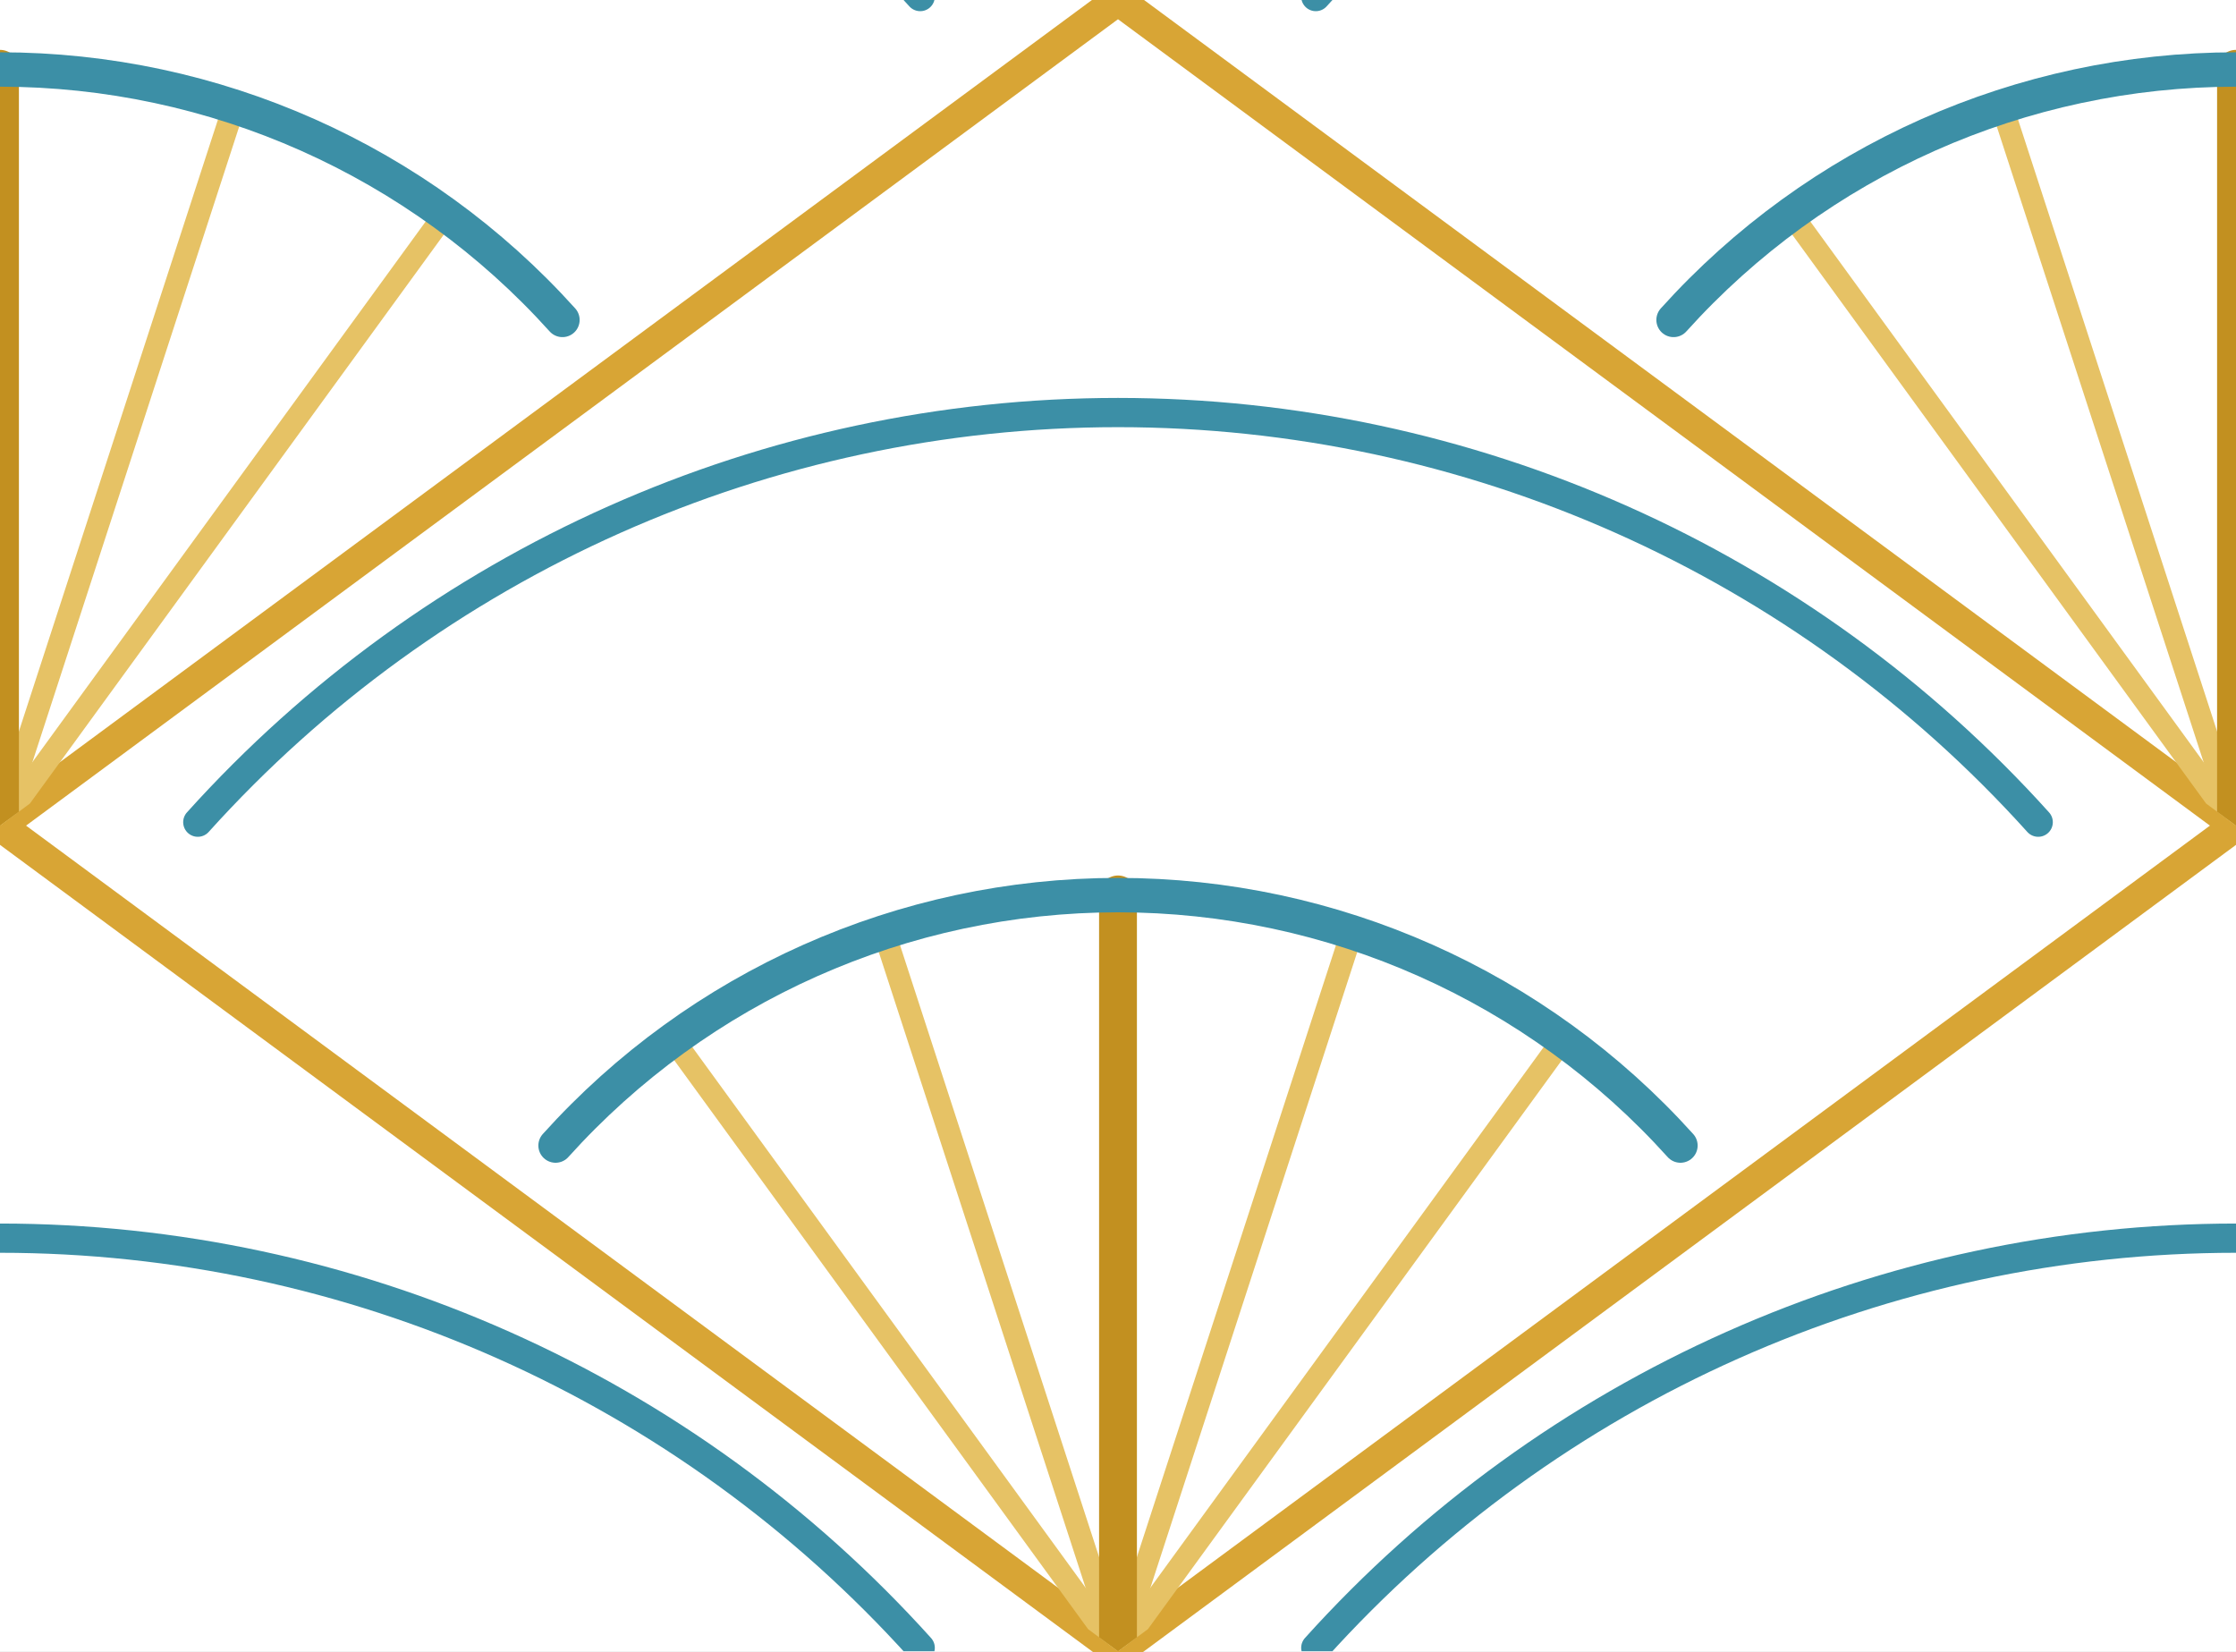
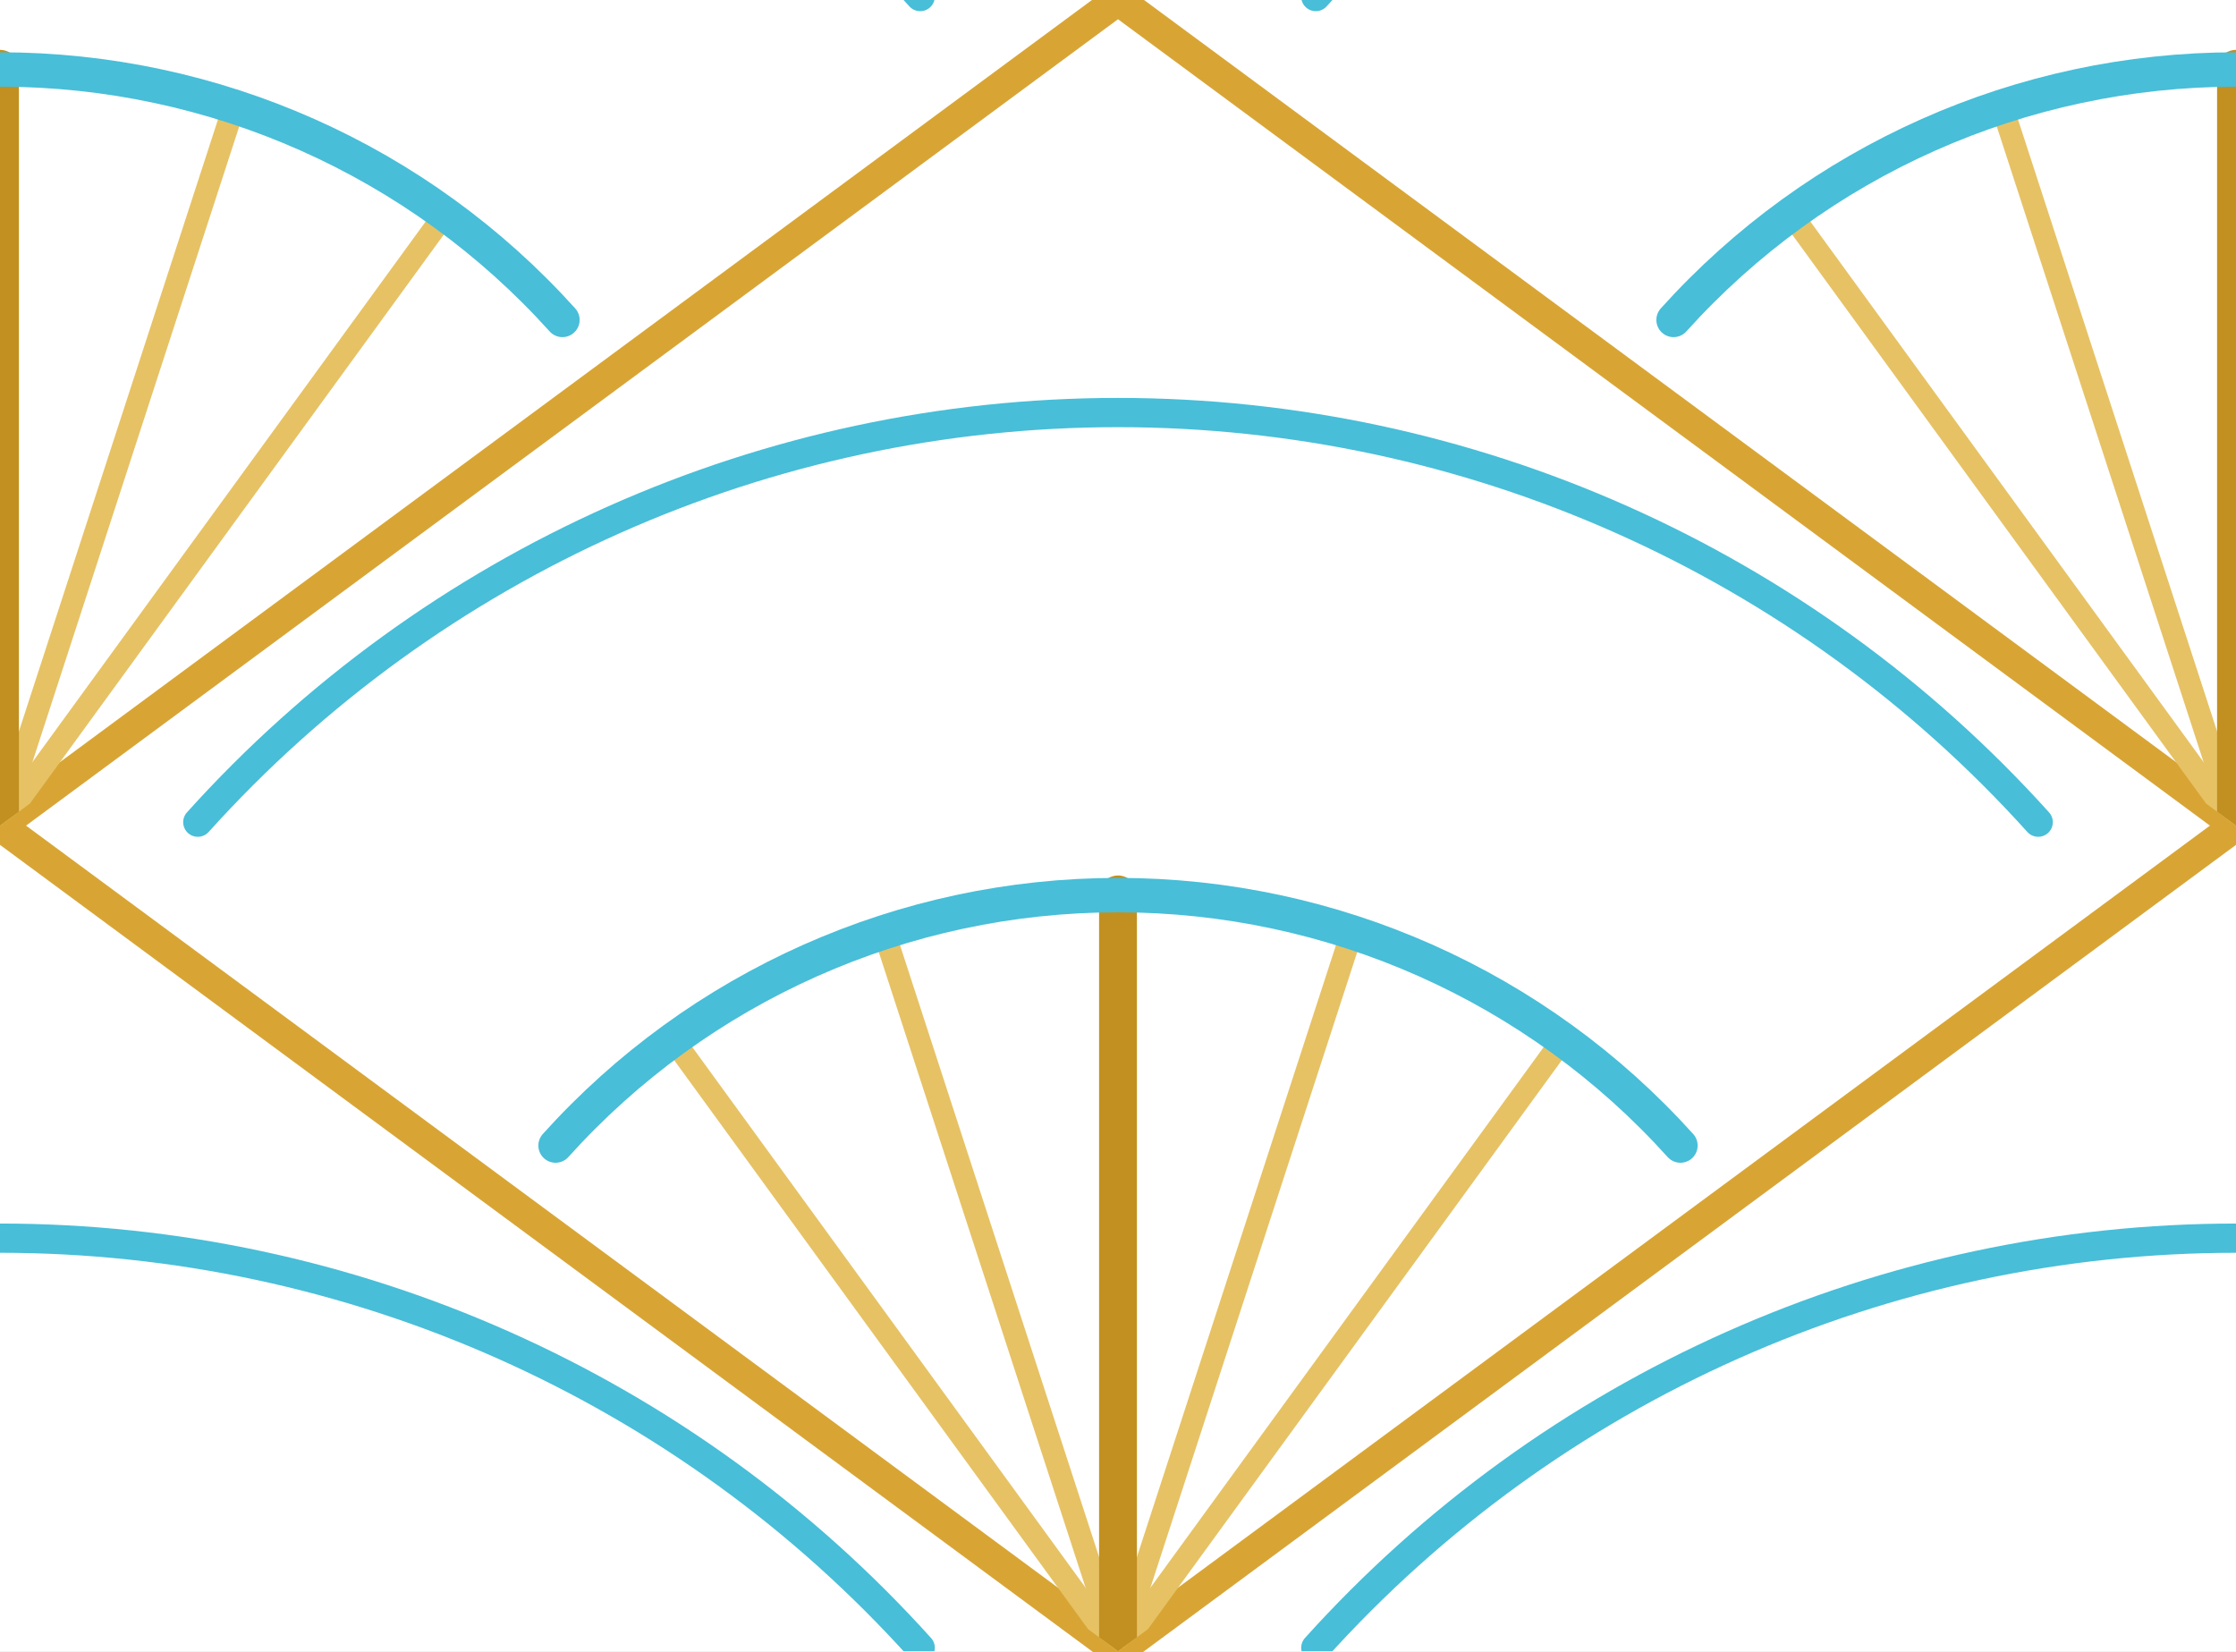
<svg xmlns="http://www.w3.org/2000/svg" width="130" height="96" viewBox="0 0 130 96">
  <defs>
    <clipPath id="clip-center">
      <polygon points="65,0 130,48 65,96 0,48" />
    </clipPath>
    <clipPath id="clip-top-left">
      <polygon points="0,0 65,0 0,48" />
    </clipPath>
    <clipPath id="clip-top-right">
      <polygon points="130,0 65,0 130,48" />
    </clipPath>
    <clipPath id="clip-bot-left">
      <polygon points="0,96 65,96 0,48" />
    </clipPath>
    <clipPath id="clip-bot-right">
      <polygon points="130,96 65,96 130,48" />
    </clipPath>
  </defs>
  <rect width="130" height="96" fill="#FFFFFF" />
  <polygon points="65,0 130,48 65,96 0,48" stroke="#D8A535" stroke-width="1.8" fill="none" stroke-linejoin="round" />
  <g clip-path="url(#clip-center)">
    <line x1="65.0" y1="96.0" x2="39.1" y2="60.4" stroke="#E6C265" stroke-width="1.3" stroke-linecap="round" />
    <line x1="65.0" y1="96.0" x2="51.4" y2="54.2" stroke="#E6C265" stroke-width="1.3" stroke-linecap="round" />
    <line x1="65.0" y1="96.0" x2="78.6" y2="54.2" stroke="#E6C265" stroke-width="1.3" stroke-linecap="round" />
    <line x1="65.0" y1="96.0" x2="90.9" y2="60.4" stroke="#E6C265" stroke-width="1.3" stroke-linecap="round" />
    <line x1="65.0" y1="96.0" x2="65.0" y2="52.0" stroke="#C29020" stroke-width="2.2" stroke-linecap="round" />
-     <path d="M 32.3 66.6 A 44 44 0 0 1 97.7 66.6" stroke="#3C8FA6" stroke-width="2.0" fill="none" stroke-linecap="round" />
-     <path d="M 11.5 47.8 A 72 72 0 0 1 118.5 47.8" stroke="#3C8FA6" stroke-width="1.7" fill="none" stroke-linecap="round" />
+     <path d="M 32.3 66.6 A 44 44 0 0 1 97.7 66.6" stroke="#48BED8" stroke-width="2.0" fill="none" stroke-linecap="round" />
+     <path d="M 11.5 47.8 A 72 72 0 0 1 118.5 47.8" stroke="#48BED8" stroke-width="1.7" fill="none" stroke-linecap="round" />
  </g>
  <g clip-path="url(#clip-top-left)">
    <line x1="0.0" y1="48.0" x2="-25.9" y2="12.4" stroke="#E6C265" stroke-width="1.3" stroke-linecap="round" />
    <line x1="0.0" y1="48.0" x2="-13.6" y2="6.2" stroke="#E6C265" stroke-width="1.3" stroke-linecap="round" />
    <line x1="0.0" y1="48.0" x2="13.6" y2="6.2" stroke="#E6C265" stroke-width="1.3" stroke-linecap="round" />
    <line x1="0.0" y1="48.0" x2="25.9" y2="12.4" stroke="#E6C265" stroke-width="1.3" stroke-linecap="round" />
    <line x1="0.0" y1="48.0" x2="0.0" y2="4.0" stroke="#C29020" stroke-width="2.2" stroke-linecap="round" />
-     <path d="M -32.7 18.6 A 44 44 0 0 1 32.7 18.6" stroke="#3C8FA6" stroke-width="2.0" fill="none" stroke-linecap="round" />
-     <path d="M -53.5 -0.2 A 72 72 0 0 1 53.5 -0.2" stroke="#3C8FA6" stroke-width="1.7" fill="none" stroke-linecap="round" />
+     <path d="M -32.7 18.6 A 44 44 0 0 1 32.7 18.6" stroke="#48BED8" stroke-width="2.0" fill="none" stroke-linecap="round" />
+     <path d="M -53.5 -0.2 A 72 72 0 0 1 53.5 -0.2" stroke="#48BED8" stroke-width="1.7" fill="none" stroke-linecap="round" />
  </g>
  <g clip-path="url(#clip-top-right)">
    <line x1="130.0" y1="48.0" x2="104.1" y2="12.4" stroke="#E6C265" stroke-width="1.3" stroke-linecap="round" />
    <line x1="130.0" y1="48.0" x2="116.4" y2="6.2" stroke="#E6C265" stroke-width="1.3" stroke-linecap="round" />
    <line x1="130.0" y1="48.0" x2="143.6" y2="6.2" stroke="#E6C265" stroke-width="1.3" stroke-linecap="round" />
    <line x1="130.0" y1="48.0" x2="155.9" y2="12.4" stroke="#E6C265" stroke-width="1.3" stroke-linecap="round" />
    <line x1="130.0" y1="48.0" x2="130.0" y2="4.0" stroke="#C29020" stroke-width="2.2" stroke-linecap="round" />
-     <path d="M 97.3 18.6 A 44 44 0 0 1 162.7 18.6" stroke="#3C8FA6" stroke-width="2.0" fill="none" stroke-linecap="round" />
-     <path d="M 76.5 -0.2 A 72 72 0 0 1 183.5 -0.2" stroke="#3C8FA6" stroke-width="1.7" fill="none" stroke-linecap="round" />
+     <path d="M 97.3 18.6 A 44 44 0 0 1 162.7 18.6" stroke="#48BED8" stroke-width="2.0" fill="none" stroke-linecap="round" />
+     <path d="M 76.5 -0.2 A 72 72 0 0 1 183.5 -0.2" stroke="#48BED8" stroke-width="1.7" fill="none" stroke-linecap="round" />
  </g>
  <g clip-path="url(#clip-bot-left)">
    <line x1="0.0" y1="144.0" x2="-25.9" y2="108.4" stroke="#E6C265" stroke-width="1.3" stroke-linecap="round" />
    <line x1="0.0" y1="144.0" x2="-13.6" y2="102.2" stroke="#E6C265" stroke-width="1.3" stroke-linecap="round" />
    <line x1="0.0" y1="144.0" x2="13.6" y2="102.2" stroke="#E6C265" stroke-width="1.3" stroke-linecap="round" />
    <line x1="0.0" y1="144.0" x2="25.9" y2="108.4" stroke="#E6C265" stroke-width="1.3" stroke-linecap="round" />
    <line x1="0.0" y1="144.0" x2="0.0" y2="100.0" stroke="#C29020" stroke-width="2.2" stroke-linecap="round" />
-     <path d="M -32.7 114.6 A 44 44 0 0 1 32.7 114.6" stroke="#3C8FA6" stroke-width="2.0" fill="none" stroke-linecap="round" />
-     <path d="M -53.5 95.8 A 72 72 0 0 1 53.5 95.8" stroke="#3C8FA6" stroke-width="1.7" fill="none" stroke-linecap="round" />
+     <path d="M -32.7 114.6 A 44 44 0 0 1 32.7 114.6" stroke="#48BED8" stroke-width="2.0" fill="none" stroke-linecap="round" />
+     <path d="M -53.5 95.8 A 72 72 0 0 1 53.5 95.8" stroke="#48BED8" stroke-width="1.7" fill="none" stroke-linecap="round" />
  </g>
  <g clip-path="url(#clip-bot-right)">
    <line x1="130.0" y1="144.0" x2="104.1" y2="108.4" stroke="#E6C265" stroke-width="1.3" stroke-linecap="round" />
    <line x1="130.0" y1="144.0" x2="116.4" y2="102.2" stroke="#E6C265" stroke-width="1.3" stroke-linecap="round" />
    <line x1="130.0" y1="144.0" x2="143.6" y2="102.2" stroke="#E6C265" stroke-width="1.3" stroke-linecap="round" />
    <line x1="130.0" y1="144.0" x2="155.9" y2="108.4" stroke="#E6C265" stroke-width="1.3" stroke-linecap="round" />
    <line x1="130.0" y1="144.0" x2="130.0" y2="100.0" stroke="#C29020" stroke-width="2.2" stroke-linecap="round" />
-     <path d="M 97.3 114.6 A 44 44 0 0 1 162.7 114.6" stroke="#3C8FA6" stroke-width="2.0" fill="none" stroke-linecap="round" />
-     <path d="M 76.5 95.8 A 72 72 0 0 1 183.5 95.8" stroke="#3C8FA6" stroke-width="1.7" fill="none" stroke-linecap="round" />
+     <path d="M 97.3 114.6 A 44 44 0 0 1 162.7 114.6" stroke="#48BED8" stroke-width="2.0" fill="none" stroke-linecap="round" />
+     <path d="M 76.5 95.8 A 72 72 0 0 1 183.5 95.8" stroke="#48BED8" stroke-width="1.7" fill="none" stroke-linecap="round" />
  </g>
</svg>
